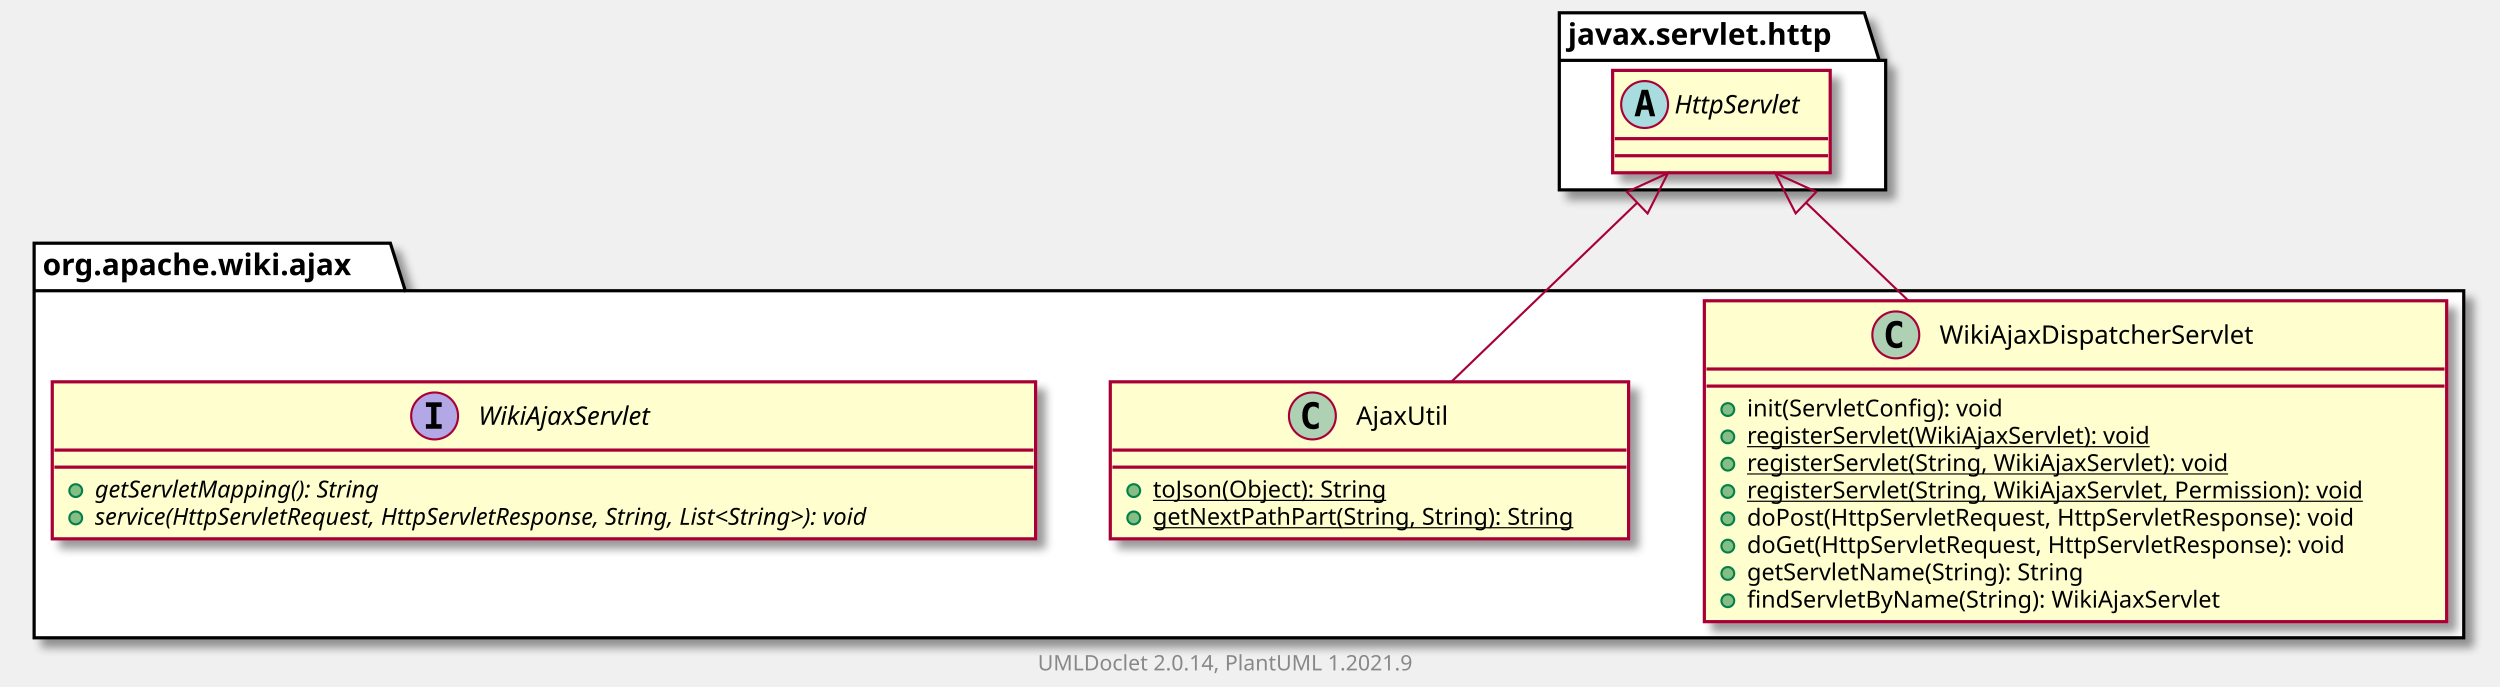
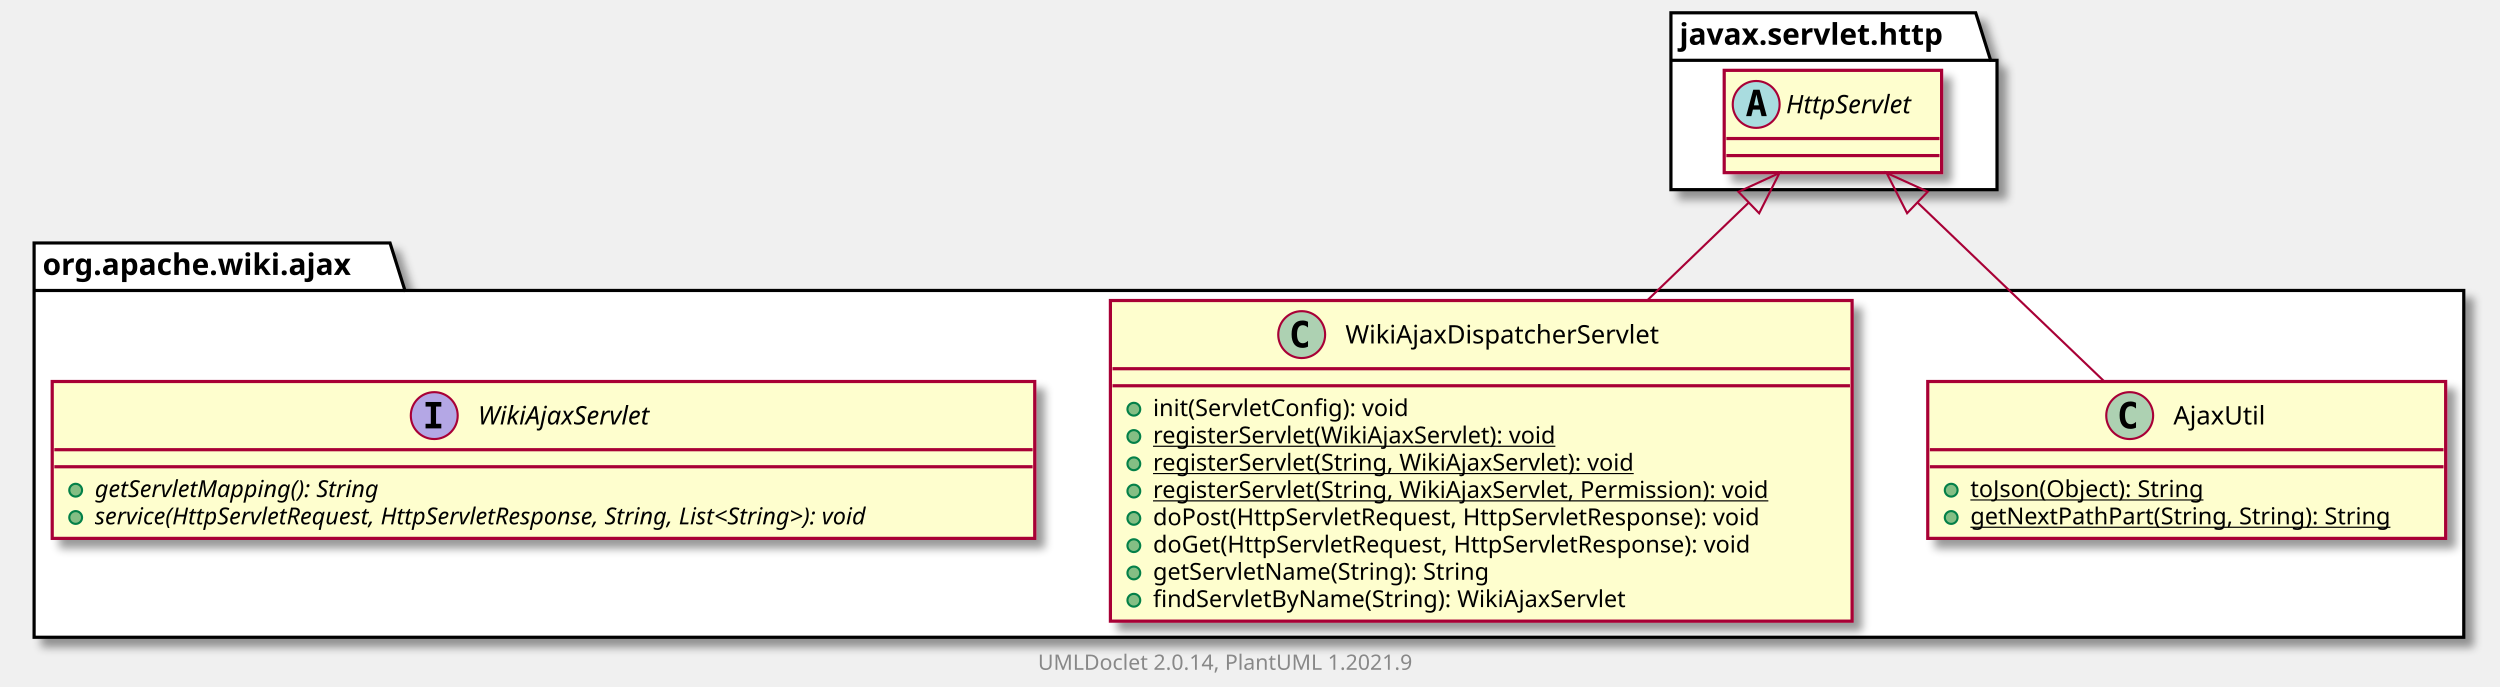
- <svg xmlns="http://www.w3.org/2000/svg" xmlns:xlink="http://www.w3.org/1999/xlink" contentScriptType="application/ecmascript" contentStyleType="text/css" height="322px" preserveAspectRatio="none" style="width:1172px;height:322px;background:#FFFFFF;" version="1.1" viewBox="0 0 1172 322" width="1172px" zoomAndPan="magnify">
+ <svg xmlns="http://www.w3.org/2000/svg" xmlns:xlink="http://www.w3.org/1999/xlink" contentScriptType="application/ecmascript" contentStyleType="text/css" height="322px" preserveAspectRatio="none" style="width:1173px;height:322px;background:#FFFFFF;" version="1.1" viewBox="0 0 1173 322" width="1173px" zoomAndPan="magnify">
  <defs>
-     <filter height="300%" id="f1rm9jo0utj4ks" width="300%" x="-1" y="-1">
+     <filter height="300%" id="fa0p190t9cnt2" width="300%" x="-1" y="-1">
      <feGaussianBlur result="blurOut" stdDeviation="2.0" />
      <feColorMatrix in="blurOut" result="blurOut2" type="matrix" values="0 0 0 0 0 0 0 0 0 0 0 0 0 0 0 0 0 0 .4 0" />
      <feOffset dx="4.0" dy="4.0" in="blurOut2" result="blurOut3" />
      <feBlend in="SourceGraphic" in2="blurOut3" mode="normal" />
    </filter>
  </defs>
  <g>
-     <polygon fill="#FFFFFF" filter="url(#f1rm9jo0utj4ks)" points="16,114,183,114,190,136.297,1155,136.297,1155,299,16,299,16,114" style="stroke:#000000;stroke-width:1.5;" />
+     <polygon fill="#FFFFFF" filter="url(#fa0p190t9cnt2)" points="16,114,183,114,190,136.297,1156,136.297,1156,299,16,299,16,114" style="stroke:#000000;stroke-width:1.5;" />
    <line style="stroke:#000000;stroke-width:1.5;" x1="16" x2="190" y1="136.297" y2="136.297" />
    <text fill="#000000" font-family="sans-serif" font-size="14" font-weight="bold" lengthAdjust="spacing" textLength="161" x="20" y="128.995">org.apache.wiki.ajax</text>
-     <polygon fill="#FFFFFF" filter="url(#f1rm9jo0utj4ks)" points="731,6,874,6,881,28.297,884,28.297,884,89,731,89,731,6" style="stroke:#000000;stroke-width:1.5;" />
-     <line style="stroke:#000000;stroke-width:1.5;" x1="731" x2="881" y1="28.297" y2="28.297" />
-     <text fill="#000000" font-family="sans-serif" font-size="14" font-weight="bold" lengthAdjust="spacing" textLength="137" x="735" y="20.995">javax.servlet.http</text>
+     <polygon fill="#FFFFFF" filter="url(#fa0p190t9cnt2)" points="784,6,927,6,934,28.297,937,28.297,937,89,784,89,784,6" style="stroke:#000000;stroke-width:1.5;" />
+     <line style="stroke:#000000;stroke-width:1.5;" x1="784" x2="934" y1="28.297" y2="28.297" />
+     <text fill="#000000" font-family="sans-serif" font-size="14" font-weight="bold" lengthAdjust="spacing" textLength="137" x="788" y="20.995">javax.servlet.http</text>
+     <a href="AjaxUtil.html" target="_top" title="AjaxUtil.html" xlink:actuate="onRequest" xlink:href="AjaxUtil.html" xlink:show="new" xlink:title="AjaxUtil.html" xlink:type="simple">
+       <rect codeLine="3" fill="#FEFECE" filter="url(#fa0p190t9cnt2)" height="73.609" id="org.apache.wiki.ajax.AjaxUtil" style="stroke:#A80036;stroke-width:1.5;" width="243" x="904.5" y="179" />
+       <ellipse cx="999.25" cy="195" fill="#ADD1B2" rx="11" ry="11" style="stroke:#A80036;stroke-width:1.0;" />
+       <path d="M1002.219,200.641 Q1001.641,200.938 1001,201.078 Q1000.359,201.234 999.656,201.234 Q997.156,201.234 995.828,199.594 Q994.516,197.938 994.516,194.812 Q994.516,191.688 995.828,190.031 Q997.156,188.375 999.656,188.375 Q1000.359,188.375 1001,188.531 Q1001.656,188.688 1002.219,188.984 L1002.219,191.703 Q1001.594,191.125 1001,190.859 Q1000.406,190.578 999.781,190.578 Q998.438,190.578 997.75,191.656 Q997.062,192.719 997.062,194.812 Q997.062,196.906 997.75,197.984 Q998.438,199.047 999.781,199.047 Q1000.406,199.047 1001,198.781 Q1001.594,198.5 1002.219,197.922 L1002.219,200.641 Z " fill="#000000" />
+       <text fill="#000000" font-family="sans-serif" font-size="12" lengthAdjust="spacing" textLength="45" x="1019.75" y="199.154">AjaxUtil</text>
+       <line style="stroke:#A80036;stroke-width:1.5;" x1="905.5" x2="1146.5" y1="211" y2="211" />
+       <line style="stroke:#A80036;stroke-width:1.5;" x1="905.5" x2="1146.5" y1="219" y2="219" />
+       <ellipse cx="915.5" cy="230" fill="#84BE84" rx="3" ry="3" style="stroke:#038048;stroke-width:1.0;" />
+       <text fill="#000000" font-family="sans-serif" font-size="11" lengthAdjust="spacing" text-decoration="underline" textLength="121" x="924.5" y="233.21">toJson(Object): String</text>
+       <ellipse cx="915.5" cy="242.805" fill="#84BE84" rx="3" ry="3" style="stroke:#038048;stroke-width:1.0;" />
+       <text fill="#000000" font-family="sans-serif" font-size="11" lengthAdjust="spacing" text-decoration="underline" textLength="217" x="924.5" y="246.015">getNextPathPart(String, String): String</text>
+     </a>
    <a href="WikiAjaxDispatcherServlet.html" target="_top" title="WikiAjaxDispatcherServlet.html" xlink:actuate="onRequest" xlink:href="WikiAjaxDispatcherServlet.html" xlink:show="new" xlink:title="WikiAjaxDispatcherServlet.html" xlink:type="simple">
-       <rect codeLine="3" fill="#FEFECE" filter="url(#f1rm9jo0utj4ks)" height="150.438" id="org.apache.wiki.ajax.WikiAjaxDispatcherServlet" style="stroke:#A80036;stroke-width:1.5;" width="348" x="799" y="141" />
-       <ellipse cx="888.75" cy="157" fill="#ADD1B2" rx="11" ry="11" style="stroke:#A80036;stroke-width:1.0;" />
-       <path d="M891.719,162.641 Q891.141,162.938 890.5,163.078 Q889.859,163.234 889.156,163.234 Q886.656,163.234 885.328,161.594 Q884.016,159.938 884.016,156.812 Q884.016,153.688 885.328,152.031 Q886.656,150.375 889.156,150.375 Q889.859,150.375 890.5,150.531 Q891.156,150.688 891.719,150.984 L891.719,153.703 Q891.094,153.125 890.5,152.859 Q889.906,152.578 889.281,152.578 Q887.938,152.578 887.25,153.656 Q886.562,154.719 886.562,156.812 Q886.562,158.906 887.25,159.984 Q887.938,161.047 889.281,161.047 Q889.906,161.047 890.5,160.781 Q891.094,160.5 891.719,159.922 L891.719,162.641 Z " fill="#000000" />
-       <text fill="#000000" font-family="sans-serif" font-size="12" lengthAdjust="spacing" textLength="160" x="909.25" y="161.154">WikiAjaxDispatcherServlet</text>
-       <line style="stroke:#A80036;stroke-width:1.5;" x1="800" x2="1146" y1="173" y2="173" />
-       <line style="stroke:#A80036;stroke-width:1.5;" x1="800" x2="1146" y1="181" y2="181" />
-       <ellipse cx="810" cy="192" fill="#84BE84" rx="3" ry="3" style="stroke:#038048;stroke-width:1.0;" />
-       <text fill="#000000" font-family="sans-serif" font-size="11" lengthAdjust="spacing" textLength="132" x="819" y="195.21">init(ServletConfig): void</text>
-       <ellipse cx="810" cy="204.805" fill="#84BE84" rx="3" ry="3" style="stroke:#038048;stroke-width:1.0;" />
-       <text fill="#000000" font-family="sans-serif" font-size="11" lengthAdjust="spacing" text-decoration="underline" textLength="208" x="819" y="208.015">registerServlet(WikiAjaxServlet): void</text>
-       <ellipse cx="810" cy="217.609" fill="#84BE84" rx="3" ry="3" style="stroke:#038048;stroke-width:1.0;" />
-       <text fill="#000000" font-family="sans-serif" font-size="11" lengthAdjust="spacing" text-decoration="underline" textLength="250" x="819" y="220.82">registerServlet(String, WikiAjaxServlet): void</text>
-       <ellipse cx="810" cy="230.414" fill="#84BE84" rx="3" ry="3" style="stroke:#038048;stroke-width:1.0;" />
-       <text fill="#000000" font-family="sans-serif" font-size="11" lengthAdjust="spacing" text-decoration="underline" textLength="322" x="819" y="233.625">registerServlet(String, WikiAjaxServlet, Permission): void</text>
-       <ellipse cx="810" cy="243.219" fill="#84BE84" rx="3" ry="3" style="stroke:#038048;stroke-width:1.0;" />
-       <text fill="#000000" font-family="sans-serif" font-size="11" lengthAdjust="spacing" textLength="314" x="819" y="246.429">doPost(HttpServletRequest, HttpServletResponse): void</text>
-       <ellipse cx="810" cy="256.023" fill="#84BE84" rx="3" ry="3" style="stroke:#038048;stroke-width:1.0;" />
-       <text fill="#000000" font-family="sans-serif" font-size="11" lengthAdjust="spacing" textLength="309" x="819" y="259.234">doGet(HttpServletRequest, HttpServletResponse): void</text>
-       <ellipse cx="810" cy="268.828" fill="#84BE84" rx="3" ry="3" style="stroke:#038048;stroke-width:1.0;" />
-       <text fill="#000000" font-family="sans-serif" font-size="11" lengthAdjust="spacing" textLength="175" x="819" y="272.039">getServletName(String): String</text>
-       <ellipse cx="810" cy="281.633" fill="#84BE84" rx="3" ry="3" style="stroke:#038048;stroke-width:1.0;" />
-       <text fill="#000000" font-family="sans-serif" font-size="11" lengthAdjust="spacing" textLength="242" x="819" y="284.843">findServletByName(String): WikiAjaxServlet</text>
-     </a>
-     <a href="AjaxUtil.html" target="_top" title="AjaxUtil.html" xlink:actuate="onRequest" xlink:href="AjaxUtil.html" xlink:show="new" xlink:title="AjaxUtil.html" xlink:type="simple">
-       <rect codeLine="14" fill="#FEFECE" filter="url(#f1rm9jo0utj4ks)" height="73.609" id="org.apache.wiki.ajax.AjaxUtil" style="stroke:#A80036;stroke-width:1.5;" width="243" x="520.5" y="179" />
-       <ellipse cx="615.25" cy="195" fill="#ADD1B2" rx="11" ry="11" style="stroke:#A80036;stroke-width:1.0;" />
-       <path d="M618.219,200.641 Q617.641,200.938 617,201.078 Q616.359,201.234 615.656,201.234 Q613.156,201.234 611.828,199.594 Q610.516,197.938 610.516,194.812 Q610.516,191.688 611.828,190.031 Q613.156,188.375 615.656,188.375 Q616.359,188.375 617,188.531 Q617.656,188.688 618.219,188.984 L618.219,191.703 Q617.594,191.125 617,190.859 Q616.406,190.578 615.781,190.578 Q614.438,190.578 613.75,191.656 Q613.062,192.719 613.062,194.812 Q613.062,196.906 613.75,197.984 Q614.438,199.047 615.781,199.047 Q616.406,199.047 617,198.781 Q617.594,198.5 618.219,197.922 L618.219,200.641 Z " fill="#000000" />
-       <text fill="#000000" font-family="sans-serif" font-size="12" lengthAdjust="spacing" textLength="45" x="635.75" y="199.154">AjaxUtil</text>
-       <line style="stroke:#A80036;stroke-width:1.5;" x1="521.5" x2="762.5" y1="211" y2="211" />
-       <line style="stroke:#A80036;stroke-width:1.5;" x1="521.5" x2="762.5" y1="219" y2="219" />
-       <ellipse cx="531.5" cy="230" fill="#84BE84" rx="3" ry="3" style="stroke:#038048;stroke-width:1.0;" />
-       <text fill="#000000" font-family="sans-serif" font-size="11" lengthAdjust="spacing" text-decoration="underline" textLength="121" x="540.5" y="233.21">toJson(Object): String</text>
-       <ellipse cx="531.5" cy="242.805" fill="#84BE84" rx="3" ry="3" style="stroke:#038048;stroke-width:1.0;" />
-       <text fill="#000000" font-family="sans-serif" font-size="11" lengthAdjust="spacing" text-decoration="underline" textLength="217" x="540.5" y="246.015">getNextPathPart(String, String): String</text>
+       <rect codeLine="8" fill="#FEFECE" filter="url(#fa0p190t9cnt2)" height="150.438" id="org.apache.wiki.ajax.WikiAjaxDispatcherServlet" style="stroke:#A80036;stroke-width:1.5;" width="348" x="521" y="141" />
+       <ellipse cx="610.75" cy="157" fill="#ADD1B2" rx="11" ry="11" style="stroke:#A80036;stroke-width:1.0;" />
+       <path d="M613.719,162.641 Q613.141,162.938 612.5,163.078 Q611.859,163.234 611.156,163.234 Q608.656,163.234 607.328,161.594 Q606.016,159.938 606.016,156.812 Q606.016,153.688 607.328,152.031 Q608.656,150.375 611.156,150.375 Q611.859,150.375 612.5,150.531 Q613.156,150.688 613.719,150.984 L613.719,153.703 Q613.094,153.125 612.5,152.859 Q611.906,152.578 611.281,152.578 Q609.938,152.578 609.25,153.656 Q608.562,154.719 608.562,156.812 Q608.562,158.906 609.25,159.984 Q609.938,161.047 611.281,161.047 Q611.906,161.047 612.5,160.781 Q613.094,160.5 613.719,159.922 L613.719,162.641 Z " fill="#000000" />
+       <text fill="#000000" font-family="sans-serif" font-size="12" lengthAdjust="spacing" textLength="160" x="631.25" y="161.154">WikiAjaxDispatcherServlet</text>
+       <line style="stroke:#A80036;stroke-width:1.5;" x1="522" x2="868" y1="173" y2="173" />
+       <line style="stroke:#A80036;stroke-width:1.5;" x1="522" x2="868" y1="181" y2="181" />
+       <ellipse cx="532" cy="192" fill="#84BE84" rx="3" ry="3" style="stroke:#038048;stroke-width:1.0;" />
+       <text fill="#000000" font-family="sans-serif" font-size="11" lengthAdjust="spacing" textLength="132" x="541" y="195.21">init(ServletConfig): void</text>
+       <ellipse cx="532" cy="204.805" fill="#84BE84" rx="3" ry="3" style="stroke:#038048;stroke-width:1.0;" />
+       <text fill="#000000" font-family="sans-serif" font-size="11" lengthAdjust="spacing" text-decoration="underline" textLength="208" x="541" y="208.015">registerServlet(WikiAjaxServlet): void</text>
+       <ellipse cx="532" cy="217.609" fill="#84BE84" rx="3" ry="3" style="stroke:#038048;stroke-width:1.0;" />
+       <text fill="#000000" font-family="sans-serif" font-size="11" lengthAdjust="spacing" text-decoration="underline" textLength="250" x="541" y="220.82">registerServlet(String, WikiAjaxServlet): void</text>
+       <ellipse cx="532" cy="230.414" fill="#84BE84" rx="3" ry="3" style="stroke:#038048;stroke-width:1.0;" />
+       <text fill="#000000" font-family="sans-serif" font-size="11" lengthAdjust="spacing" text-decoration="underline" textLength="322" x="541" y="233.625">registerServlet(String, WikiAjaxServlet, Permission): void</text>
+       <ellipse cx="532" cy="243.219" fill="#84BE84" rx="3" ry="3" style="stroke:#038048;stroke-width:1.0;" />
+       <text fill="#000000" font-family="sans-serif" font-size="11" lengthAdjust="spacing" textLength="314" x="541" y="246.429">doPost(HttpServletRequest, HttpServletResponse): void</text>
+       <ellipse cx="532" cy="256.023" fill="#84BE84" rx="3" ry="3" style="stroke:#038048;stroke-width:1.0;" />
+       <text fill="#000000" font-family="sans-serif" font-size="11" lengthAdjust="spacing" textLength="309" x="541" y="259.234">doGet(HttpServletRequest, HttpServletResponse): void</text>
+       <ellipse cx="532" cy="268.828" fill="#84BE84" rx="3" ry="3" style="stroke:#038048;stroke-width:1.0;" />
+       <text fill="#000000" font-family="sans-serif" font-size="11" lengthAdjust="spacing" textLength="175" x="541" y="272.039">getServletName(String): String</text>
+       <ellipse cx="532" cy="281.633" fill="#84BE84" rx="3" ry="3" style="stroke:#038048;stroke-width:1.0;" />
+       <text fill="#000000" font-family="sans-serif" font-size="11" lengthAdjust="spacing" textLength="242" x="541" y="284.843">findServletByName(String): WikiAjaxServlet</text>
    </a>
    <a href="WikiAjaxServlet.html" target="_top" title="WikiAjaxServlet.html" xlink:actuate="onRequest" xlink:href="WikiAjaxServlet.html" xlink:show="new" xlink:title="WikiAjaxServlet.html" xlink:type="simple">
-       <rect codeLine="19" fill="#FEFECE" filter="url(#f1rm9jo0utj4ks)" height="73.609" id="org.apache.wiki.ajax.WikiAjaxServlet" style="stroke:#A80036;stroke-width:1.5;" width="461" x="24.5" y="179" />
+       <rect codeLine="19" fill="#FEFECE" filter="url(#fa0p190t9cnt2)" height="73.609" id="org.apache.wiki.ajax.WikiAjaxServlet" style="stroke:#A80036;stroke-width:1.5;" width="461" x="24.5" y="179" />
      <ellipse cx="203.75" cy="195" fill="#B4A7E5" rx="11" ry="11" style="stroke:#A80036;stroke-width:1.0;" />
      <path d="M199.672,190.766 L199.672,188.609 L207.062,188.609 L207.062,190.766 L204.594,190.766 L204.594,198.844 L207.062,198.844 L207.062,201 L199.672,201 L199.672,198.844 L202.141,198.844 L202.141,190.766 L199.672,190.766 Z " fill="#000000" />
      <text fill="#000000" font-family="sans-serif" font-size="12" font-style="italic" lengthAdjust="spacing" textLength="94" x="224.25" y="199.154">WikiAjaxServlet</text>
      <line style="stroke:#A80036;stroke-width:1.5;" x1="25.5" x2="484.5" y1="211" y2="211" />
      <line style="stroke:#A80036;stroke-width:1.5;" x1="25.5" x2="484.5" y1="219" y2="219" />
      <ellipse cx="35.5" cy="230" fill="#84BE84" rx="3" ry="3" style="stroke:#038048;stroke-width:1.0;" />
      <text fill="#000000" font-family="sans-serif" font-size="11" font-style="italic" lengthAdjust="spacing" textLength="154" x="44.5" y="233.21">getServletMapping(): String</text>
      <ellipse cx="35.5" cy="242.805" fill="#84BE84" rx="3" ry="3" style="stroke:#038048;stroke-width:1.0;" />
      <text fill="#000000" font-family="sans-serif" font-size="11" font-style="italic" lengthAdjust="spacing" textLength="435" x="44.5" y="246.015">service(HttpServletRequest, HttpServletResponse, String, List&lt;String&gt;): void</text>
    </a>
-     <rect codeLine="29" fill="#FEFECE" filter="url(#f1rm9jo0utj4ks)" height="48" id="javax.servlet.http.HttpServlet" style="stroke:#A80036;stroke-width:1.5;" width="102" x="756" y="33" />
-     <ellipse cx="771" cy="49" fill="#A9DCDF" rx="11" ry="11" style="stroke:#A80036;stroke-width:1.0;" />
-     <path d="M771.109,44.344 L769.953,49.422 L772.281,49.422 L771.109,44.344 Z M769.625,42.109 L772.609,42.109 L775.969,54.5 L773.516,54.5 L772.75,51.438 L769.469,51.438 L768.719,54.5 L766.281,54.5 L769.625,42.109 Z " fill="#000000" />
-     <text fill="#000000" font-family="sans-serif" font-size="12" font-style="italic" lengthAdjust="spacing" textLength="70" x="785" y="53.154">HttpServlet</text>
-     <line style="stroke:#A80036;stroke-width:1.5;" x1="757" x2="857" y1="65" y2="65" />
-     <line style="stroke:#A80036;stroke-width:1.5;" x1="757" x2="857" y1="73" y2="73" />
-     <path codeLine="24" d="M846.781,95.104 C861.196,108.911 878.023,125.028 894.605,140.911 " fill="none" id="javax.servlet.http.HttpServlet-backto-org.apache.wiki.ajax.WikiAjaxDispatcherServlet" style="stroke:#A80036;stroke-width:1.0;" />
-     <polygon fill="none" points="841.813,100.038,832.212,81.149,851.497,89.928,841.813,100.038" style="stroke:#A80036;stroke-width:1.0;" />
-     <path codeLine="25" d="M767.486,95.077 C741.131,120.474 706.656,153.695 680.511,178.889 " fill="none" id="javax.servlet.http.HttpServlet-backto-org.apache.wiki.ajax.AjaxUtil" style="stroke:#A80036;stroke-width:1.0;" />
-     <polygon fill="none" points="762.681,89.986,781.94,81.149,772.396,100.067,762.681,89.986" style="stroke:#A80036;stroke-width:1.0;" />
-     <text fill="#888888" font-family="sans-serif" font-size="10" lengthAdjust="spacing" textLength="186" x="486.5" y="314.282">UMLDoclet 2.0.14, PlantUML 1.2021.9</text>
+     <rect codeLine="29" fill="#FEFECE" filter="url(#fa0p190t9cnt2)" height="48" id="javax.servlet.http.HttpServlet" style="stroke:#A80036;stroke-width:1.5;" width="102" x="809" y="33" />
+     <ellipse cx="824" cy="49" fill="#A9DCDF" rx="11" ry="11" style="stroke:#A80036;stroke-width:1.0;" />
+     <path d="M824.109,44.344 L822.953,49.422 L825.281,49.422 L824.109,44.344 Z M822.625,42.109 L825.609,42.109 L828.969,54.5 L826.516,54.5 L825.75,51.438 L822.469,51.438 L821.719,54.5 L819.281,54.5 L822.625,42.109 Z " fill="#000000" />
+     <text fill="#000000" font-family="sans-serif" font-size="12" font-style="italic" lengthAdjust="spacing" textLength="70" x="838" y="53.154">HttpServlet</text>
+     <line style="stroke:#A80036;stroke-width:1.5;" x1="810" x2="910" y1="65" y2="65" />
+     <line style="stroke:#A80036;stroke-width:1.5;" x1="810" x2="910" y1="73" y2="73" />
+     <path codeLine="24" d="M899.754,95.077 C926.268,120.474 960.952,153.695 987.255,178.889 " fill="none" id="javax.servlet.http.HttpServlet-backto-org.apache.wiki.ajax.AjaxUtil" style="stroke:#A80036;stroke-width:1.0;" />
+     <polygon fill="none" points="894.813,100.038,885.212,81.149,904.497,89.928,894.813,100.038" style="stroke:#A80036;stroke-width:1.0;" />
+     <path codeLine="25" d="M820.458,95.104 C806.13,108.911 789.404,125.028 772.923,140.911 " fill="none" id="javax.servlet.http.HttpServlet-backto-org.apache.wiki.ajax.WikiAjaxDispatcherServlet" style="stroke:#A80036;stroke-width:1.0;" />
+     <polygon fill="none" points="815.681,89.986,834.94,81.149,825.396,100.067,815.681,89.986" style="stroke:#A80036;stroke-width:1.0;" />
+     <text fill="#888888" font-family="sans-serif" font-size="10" lengthAdjust="spacing" textLength="186" x="487" y="314.282">UMLDoclet 2.0.14, PlantUML 1.2021.9</text>
  </g>
</svg>
